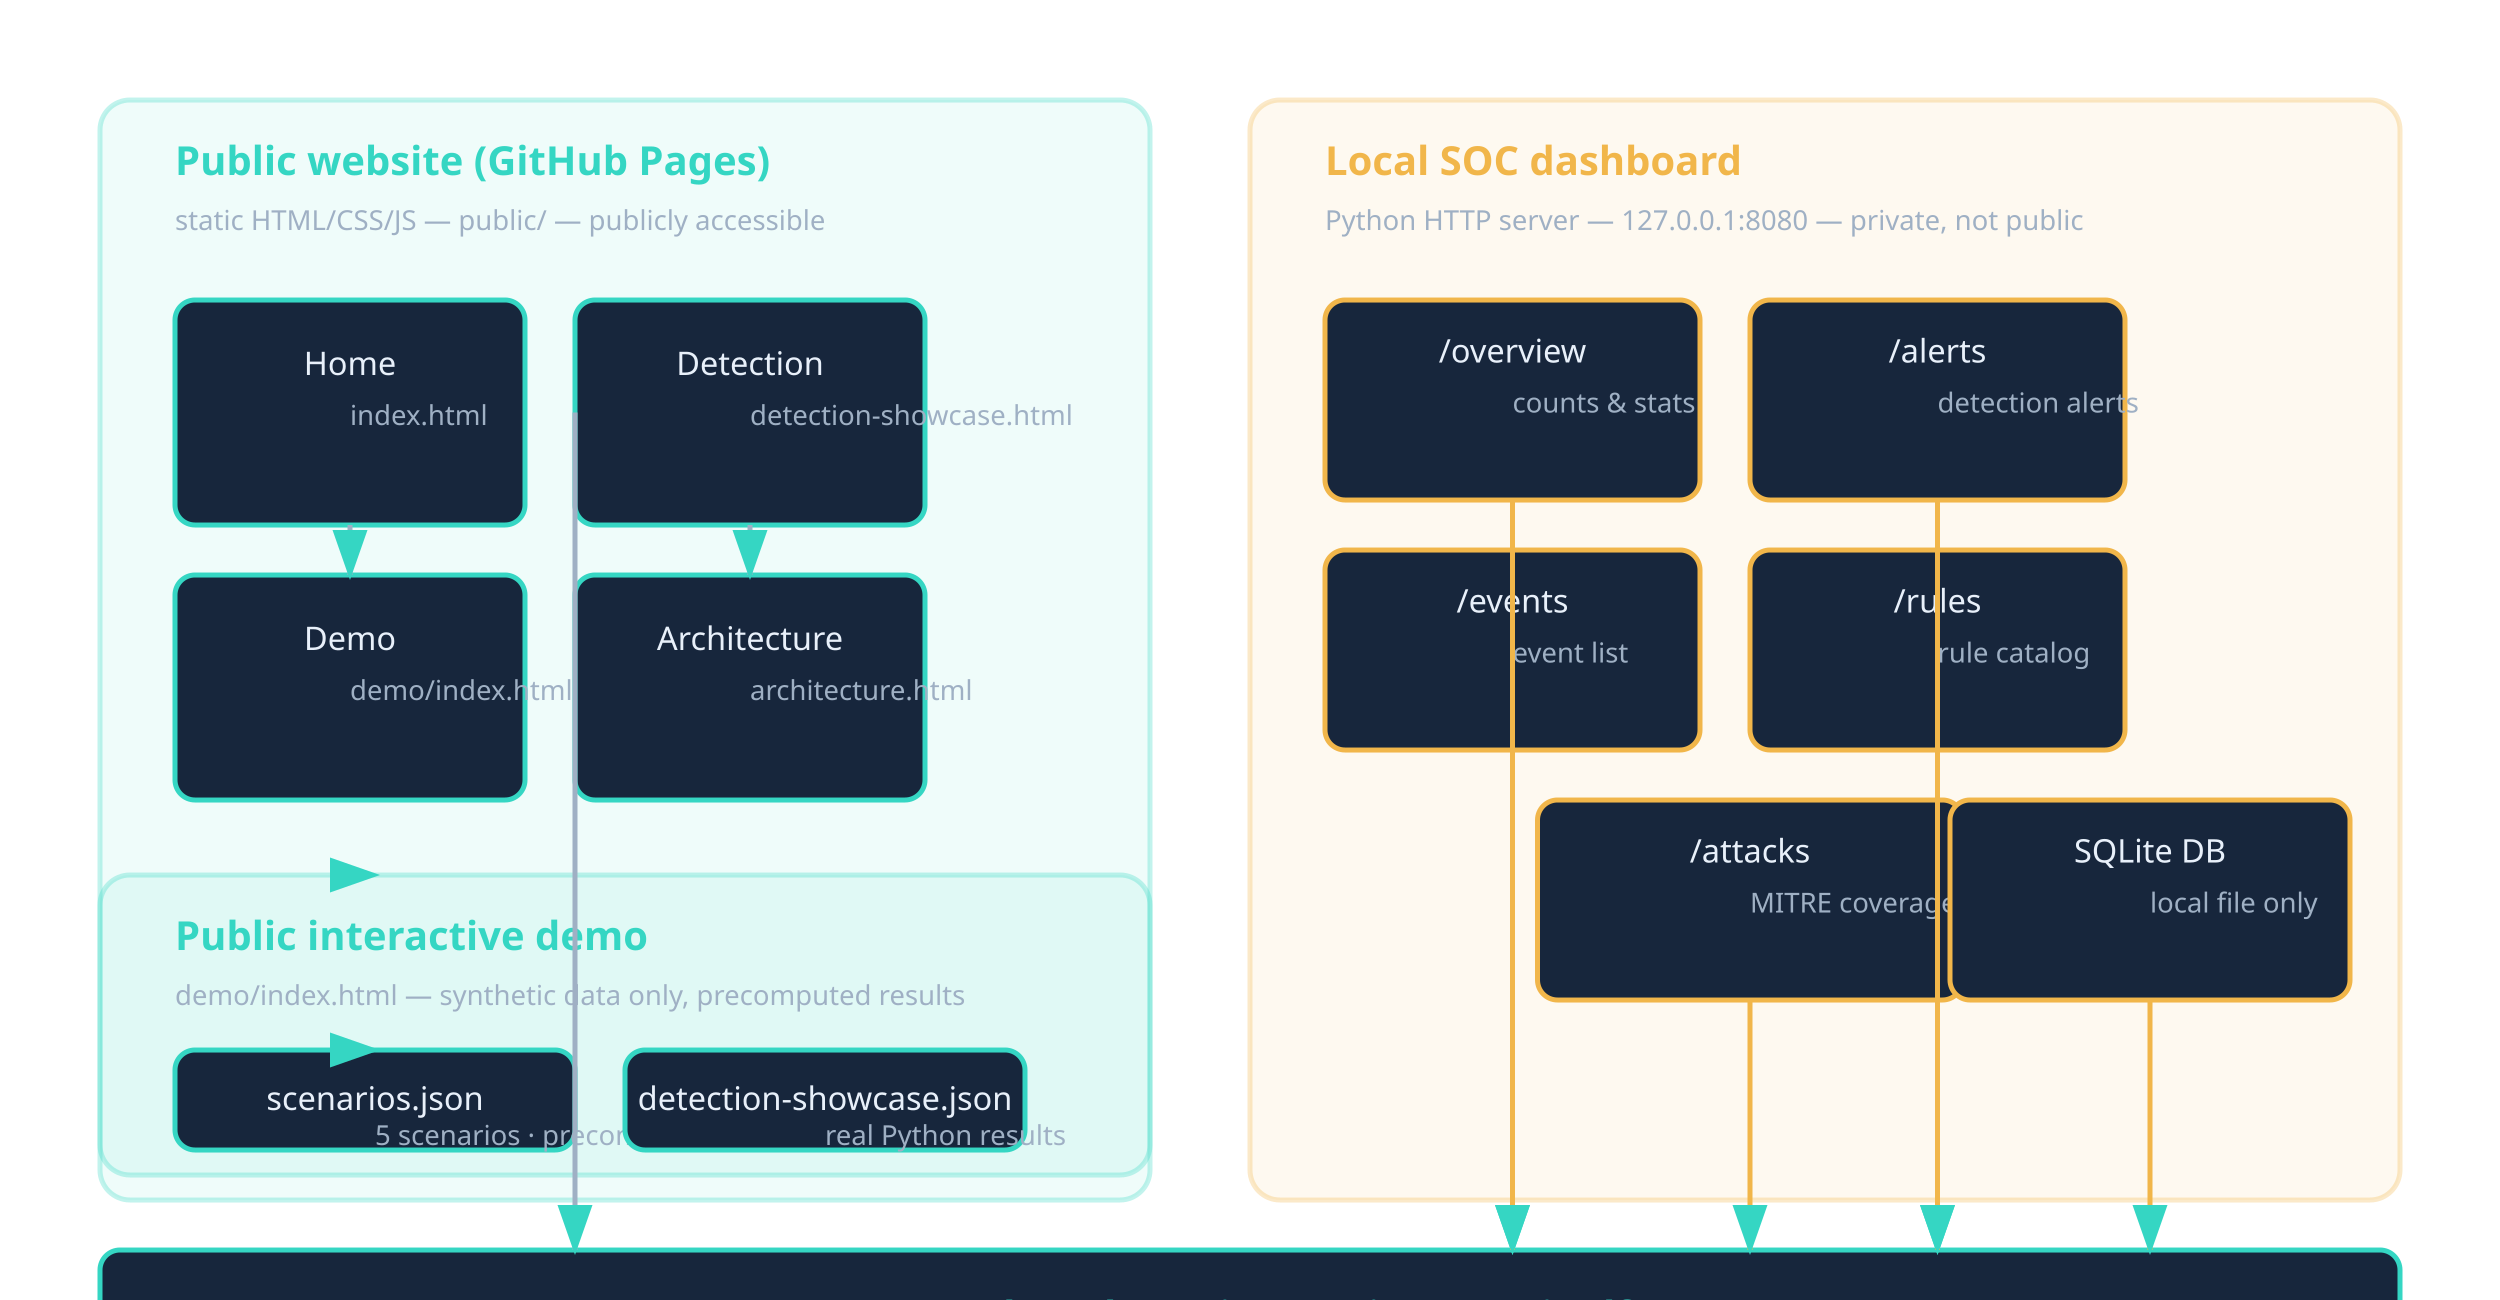
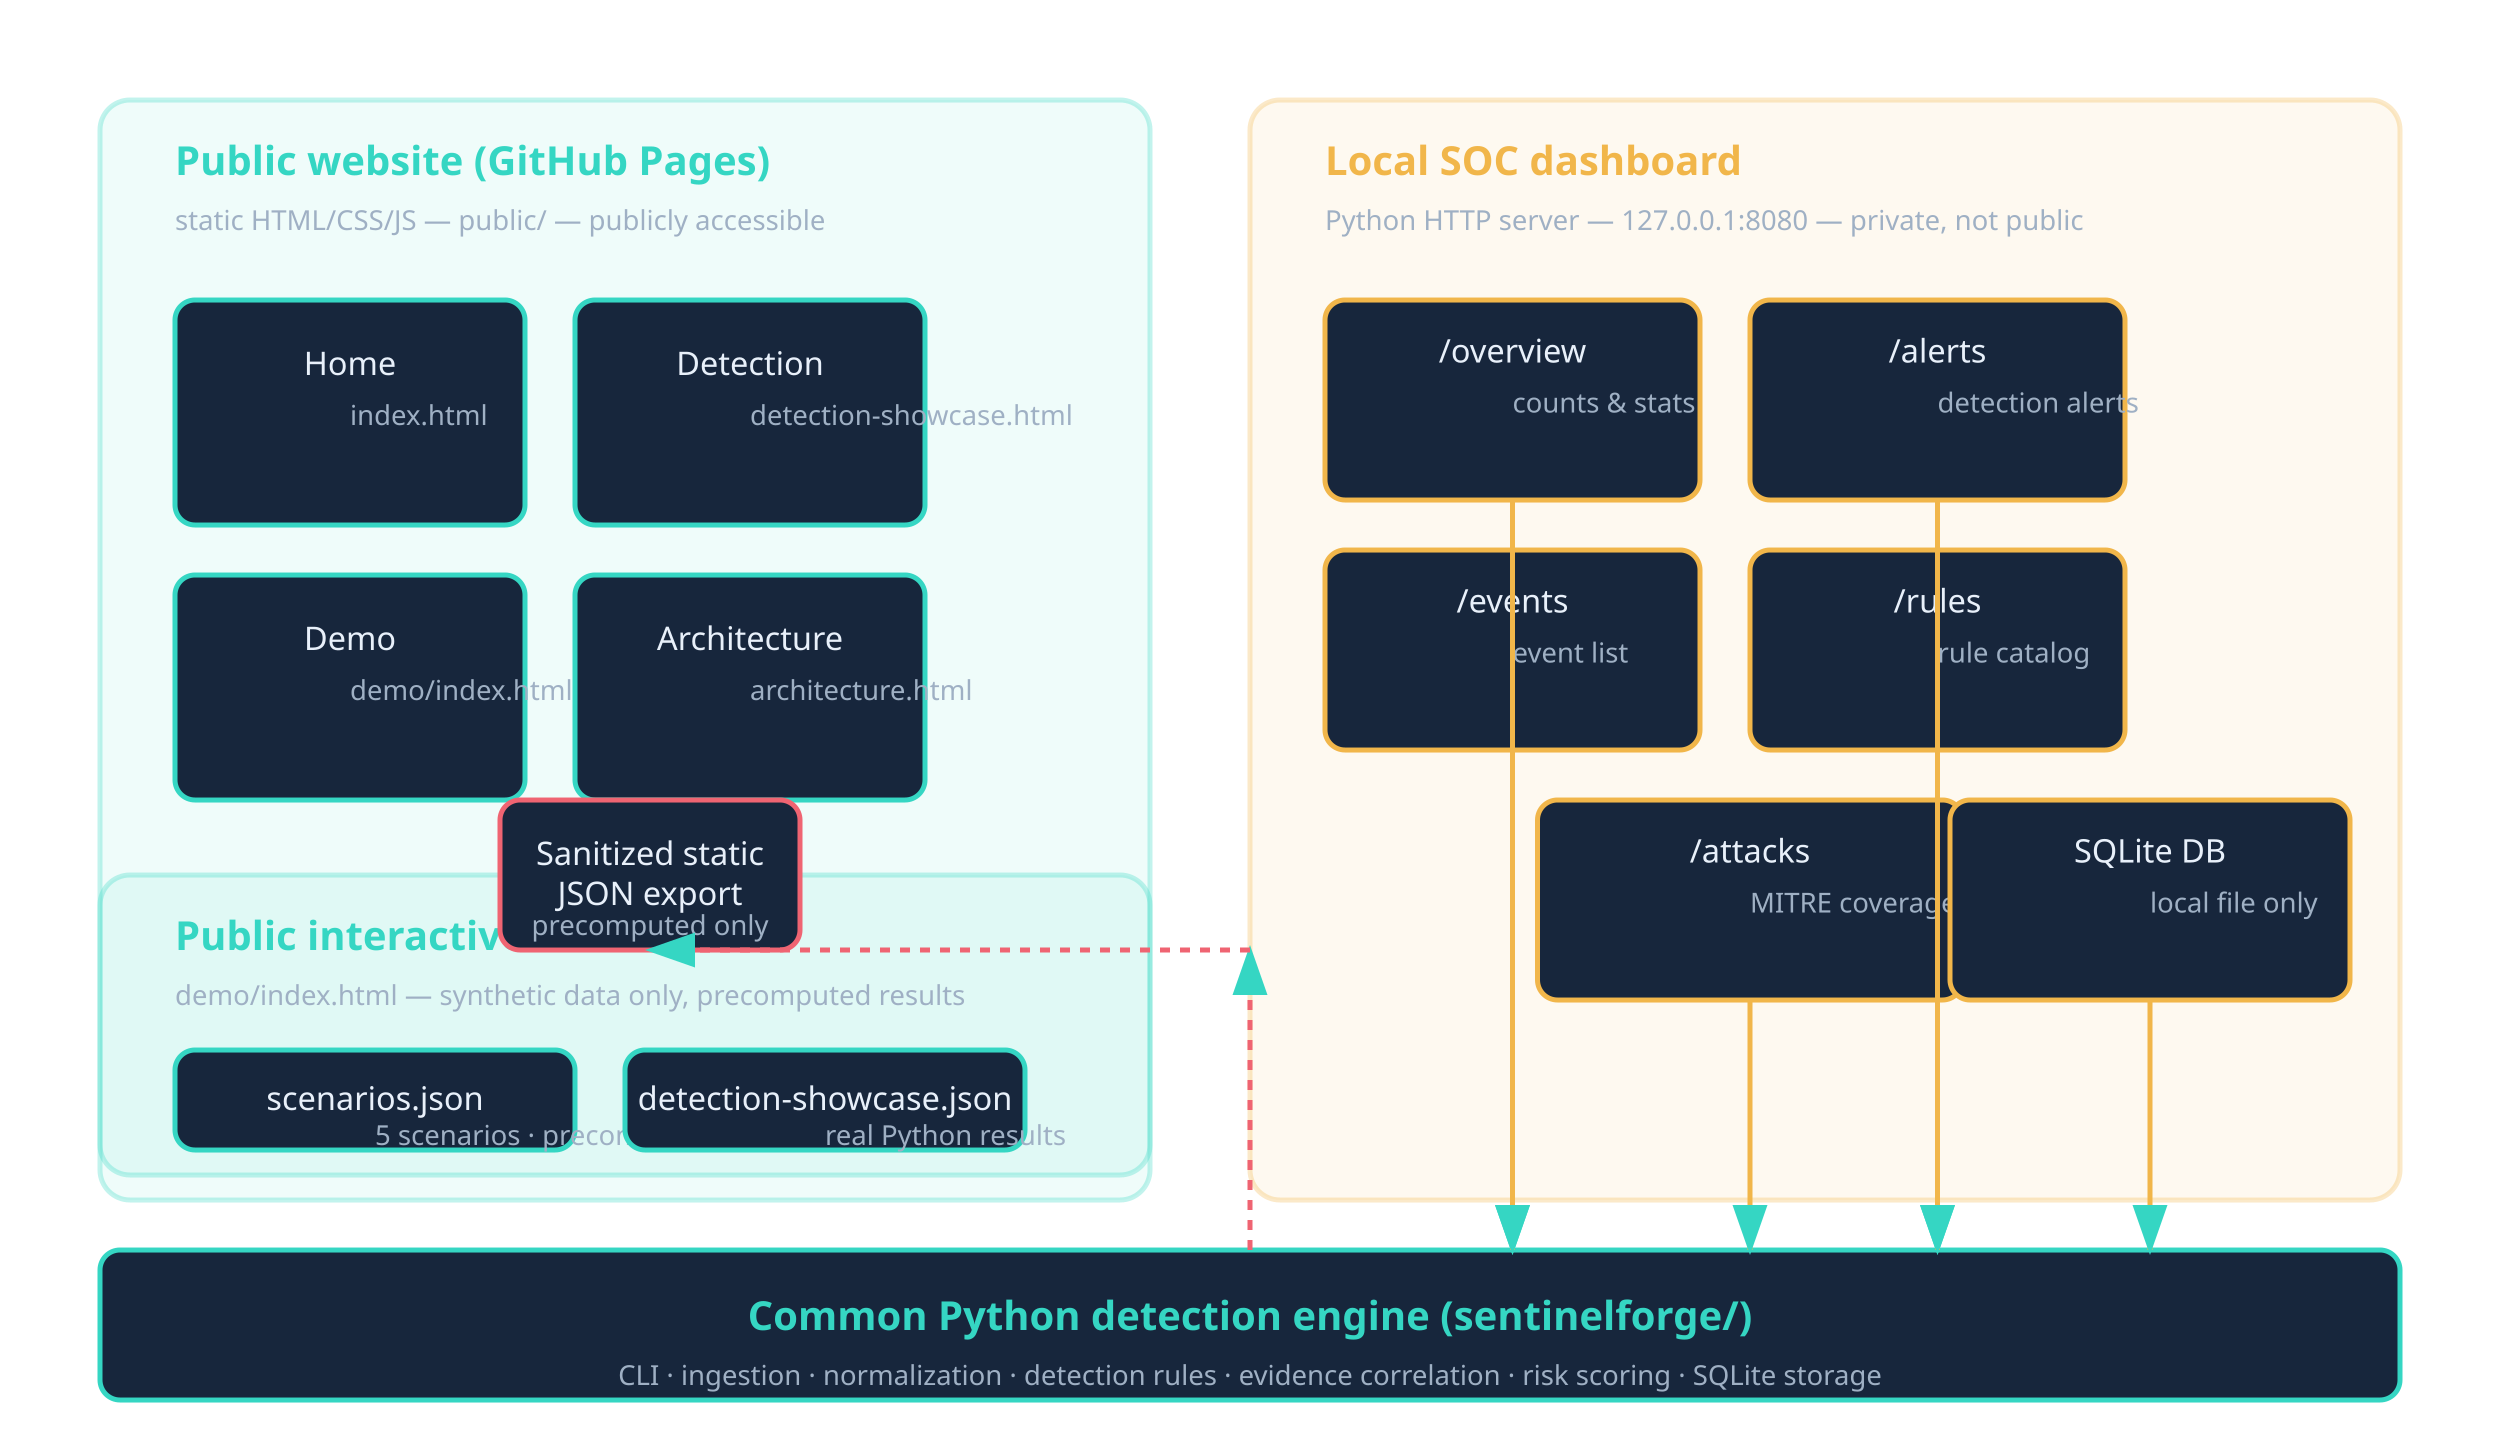
- <svg xmlns="http://www.w3.org/2000/svg" width="1000" height="520" viewBox="0 0 1000 520">
+ <svg xmlns="http://www.w3.org/2000/svg" width="1000" height="580" viewBox="0 0 1000 580">
  <defs>
    <marker id="arrowhead" markerWidth="10" markerHeight="7" refX="9" refY="3.5" orient="auto">
      <polygon fill="#35D6C3" points="0 0, 10 3.5, 0 7" />
    </marker>
    <style>
      .bg-public { fill: rgba(53, 214, 195, 0.08); stroke: rgba(53, 214, 195, 0.3); stroke-width: 2; }
      .bg-local { fill: rgba(241, 182, 74, 0.08); stroke: rgba(241, 182, 74, 0.3); stroke-width: 2; }
      .box { fill: #17263C; stroke: #35D6C3; stroke-width: 2; rx: 8; }
      .box-local { fill: #17263C; stroke: #F1B64A; stroke-width: 2; rx: 8; }
+       .box-export { fill: #17263C; stroke: #EF6472; stroke-width: 2; rx: 8; }
      .title { fill: #35D6C3; font-family: system-ui, sans-serif; font-size: 16px; font-weight: 700; }
      .subtitle { fill: #F1B64A; font-family: system-ui, sans-serif; font-size: 16px; font-weight: 700; }
      .label { fill: #E8F0FA; font-family: system-ui, sans-serif; font-size: 13px; }
      .label-small { fill: #9FB0C4; font-family: system-ui, sans-serif; font-size: 11px; }
      .arrow { stroke: #9FB0C4; stroke-width: 2; marker-end: url(#arrowhead); fill: none; }
      .arrow-local { stroke: #F1B64A; stroke-width: 2; marker-end: url(#arrowhead); fill: none; }
+       .arrow-export { stroke: #EF6472; stroke-width: 2; marker-end: url(#arrowhead); fill: none; stroke-dasharray: 4,4; }
    </style>
  </defs>
  <rect x="40" y="40" width="420" height="440" class="bg-public" rx="12" />
  <text x="70" y="70" class="title">Public website (GitHub Pages)</text>
  <text x="70" y="92" class="label-small">static HTML/CSS/JS — public/ — publicly accessible</text>
  <rect x="70" y="120" width="140" height="90" class="box" />
  <text x="140" y="150" class="label" text-anchor="middle">Home</text>
  <text x="140" y="170" class="label-small">index.html</text>
  <rect x="230" y="120" width="140" height="90" class="box" />
  <text x="300" y="150" class="label" text-anchor="middle">Detection</text>
  <text x="300" y="170" class="label-small">detection-showcase.html</text>
  <rect x="70" y="230" width="140" height="90" class="box" />
  <text x="140" y="260" class="label" text-anchor="middle">Demo</text>
  <text x="140" y="280" class="label-small">demo/index.html</text>
  <rect x="230" y="230" width="140" height="90" class="box" />
  <text x="300" y="260" class="label" text-anchor="middle">Architecture</text>
  <text x="300" y="280" class="label-small">architecture.html</text>
  <rect x="40" y="350" width="420" height="120" class="bg-public" rx="12" />
  <text x="70" y="380" class="title">Public interactive demo</text>
  <text x="70" y="402" class="label-small">demo/index.html — synthetic data only, precomputed results</text>
  <rect x="70" y="420" width="160" height="40" class="box" />
  <text x="150" y="444" class="label" text-anchor="middle">scenarios.json</text>
  <text x="150" y="458" class="label-small">5 scenarios · precomputed</text>
  <rect x="250" y="420" width="160" height="40" class="box" />
  <text x="330" y="444" class="label" text-anchor="middle">detection-showcase.json</text>
  <text x="330" y="458" class="label-small">real Python results</text>
+   <rect x="200" y="320" width="120" height="60" class="box-export" />
+   <text x="260" y="346" class="label" text-anchor="middle">Sanitized static</text>
+   <text x="260" y="362" class="label" text-anchor="middle">JSON export</text>
+   <text x="260" y="374" class="label-small" text-anchor="middle">precomputed only</text>
  <rect x="500" y="40" width="460" height="440" class="bg-local" rx="12" />
  <text x="530" y="70" class="subtitle">Local SOC dashboard</text>
  <text x="530" y="92" class="label-small">Python HTTP server — 127.0.0.1:8080 — private, not public</text>
  <rect x="530" y="120" width="150" height="80" class="box-local" />
  <text x="605" y="145" class="label" text-anchor="middle">/overview</text>
  <text x="605" y="165" class="label-small">counts &amp; stats</text>
  <rect x="700" y="120" width="150" height="80" class="box-local" />
  <text x="775" y="145" class="label" text-anchor="middle">/alerts</text>
  <text x="775" y="165" class="label-small">detection alerts</text>
  <rect x="530" y="220" width="150" height="80" class="box-local" />
  <text x="605" y="245" class="label" text-anchor="middle">/events</text>
  <text x="605" y="265" class="label-small">event list</text>
  <rect x="700" y="220" width="150" height="80" class="box-local" />
  <text x="775" y="245" class="label" text-anchor="middle">/rules</text>
  <text x="775" y="265" class="label-small">rule catalog</text>
  <rect x="615" y="320" width="170" height="80" class="box-local" />
  <text x="700" y="345" class="label" text-anchor="middle">/attacks</text>
  <text x="700" y="365" class="label-small">MITRE coverage</text>
  <rect x="40" y="500" width="920" height="60" class="box" rx="12" />
  <text x="500" y="532" class="title" text-anchor="middle">Common Python detection engine (sentinelforge/)</text>
  <text x="500" y="554" class="label-small" text-anchor="middle">CLI · ingestion · normalization · detection rules · evidence correlation · risk scoring · SQLite storage</text>
-   <line x1="140" y1="210" x2="140" y2="230" class="arrow" />
-   <line x1="300" y1="210" x2="300" y2="230" class="arrow" />
-   <line x1="150" y1="350" x2="150" y2="350" class="arrow" />
-   <line x1="150" y1="420" x2="150" y2="420" class="arrow" />
-   <line x1="230" y1="165" x2="230" y2="500" class="arrow" />
+   <line x1="500" y1="500" x2="500" y2="380" class="arrow-export" />
+   <line x1="500" y1="380" x2="260" y2="380" class="arrow-export" />
  <line x1="605" y1="200" x2="605" y2="500" class="arrow-local" />
  <line x1="775" y1="200" x2="775" y2="500" class="arrow-local" />
  <line x1="605" y1="300" x2="605" y2="500" class="arrow-local" />
  <line x1="775" y1="300" x2="775" y2="500" class="arrow-local" />
  <line x1="700" y1="400" x2="700" y2="500" class="arrow-local" />
  <rect x="780" y="320" width="160" height="80" class="box-local" />
  <text x="860" y="345" class="label" text-anchor="middle">SQLite DB</text>
  <text x="860" y="365" class="label-small">local file only</text>
  <line x1="860" y1="400" x2="860" y2="500" class="arrow-local" />
</svg>
